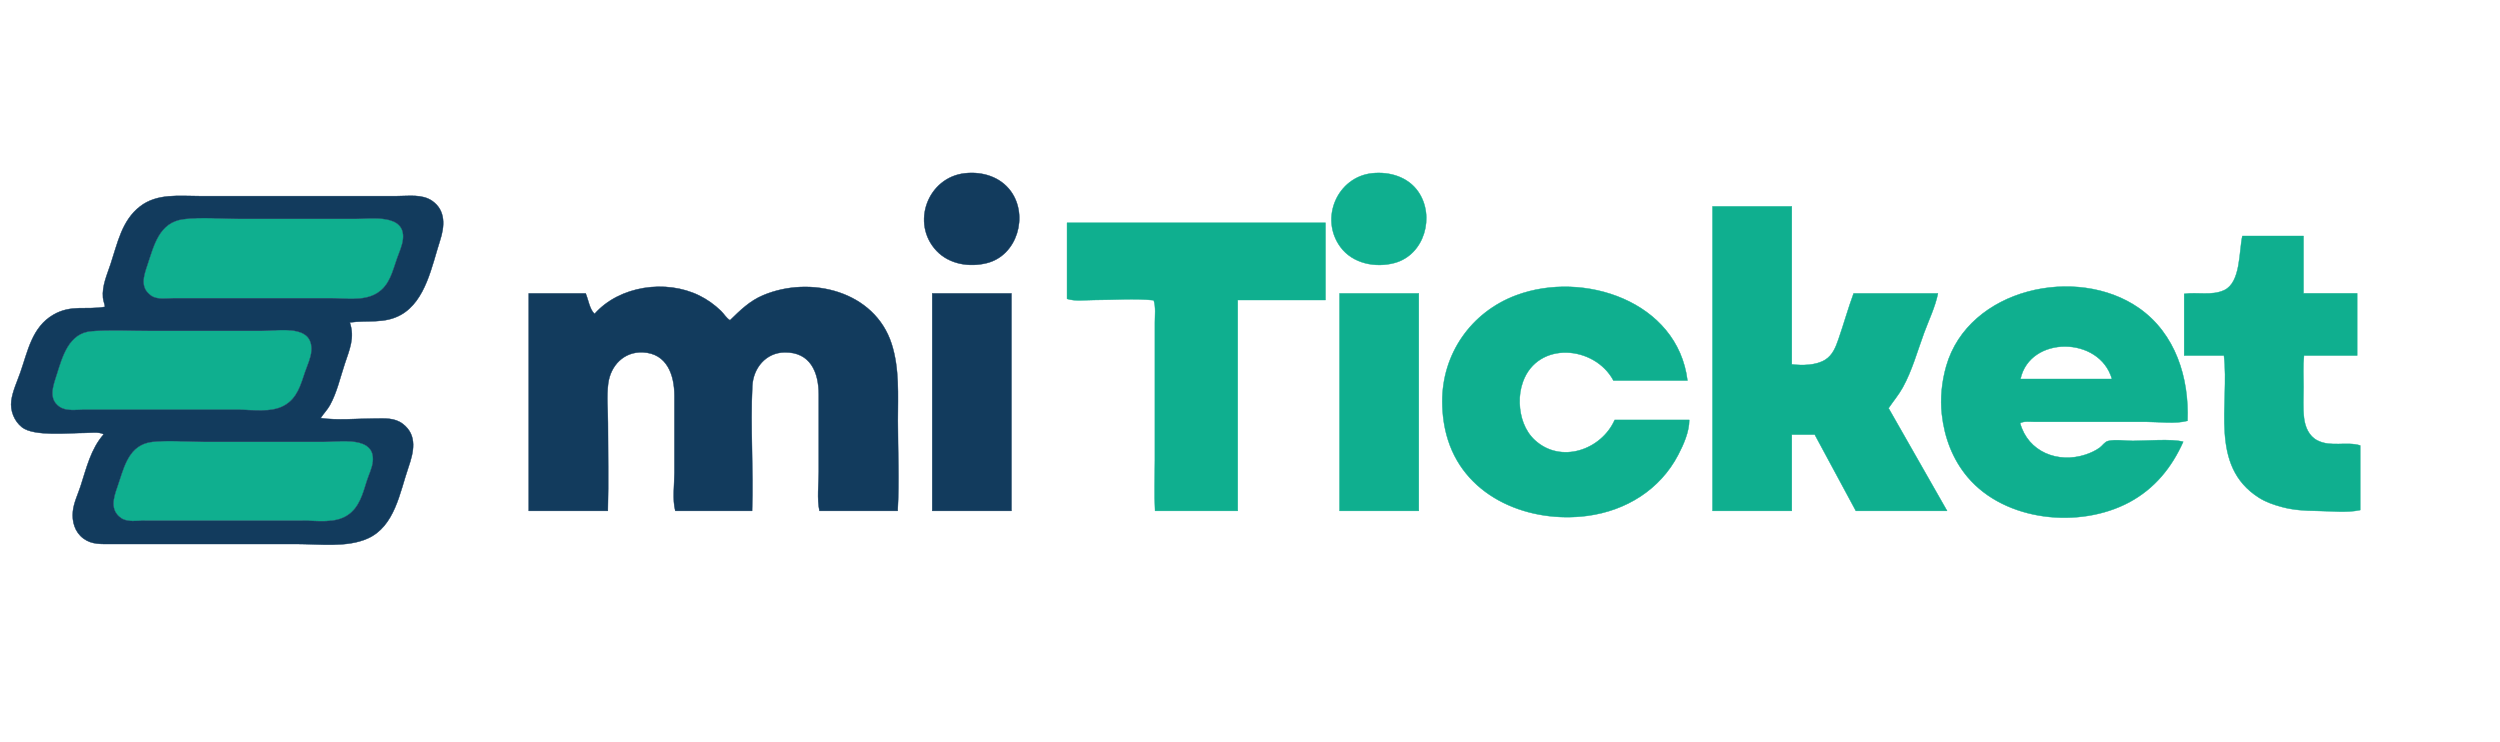
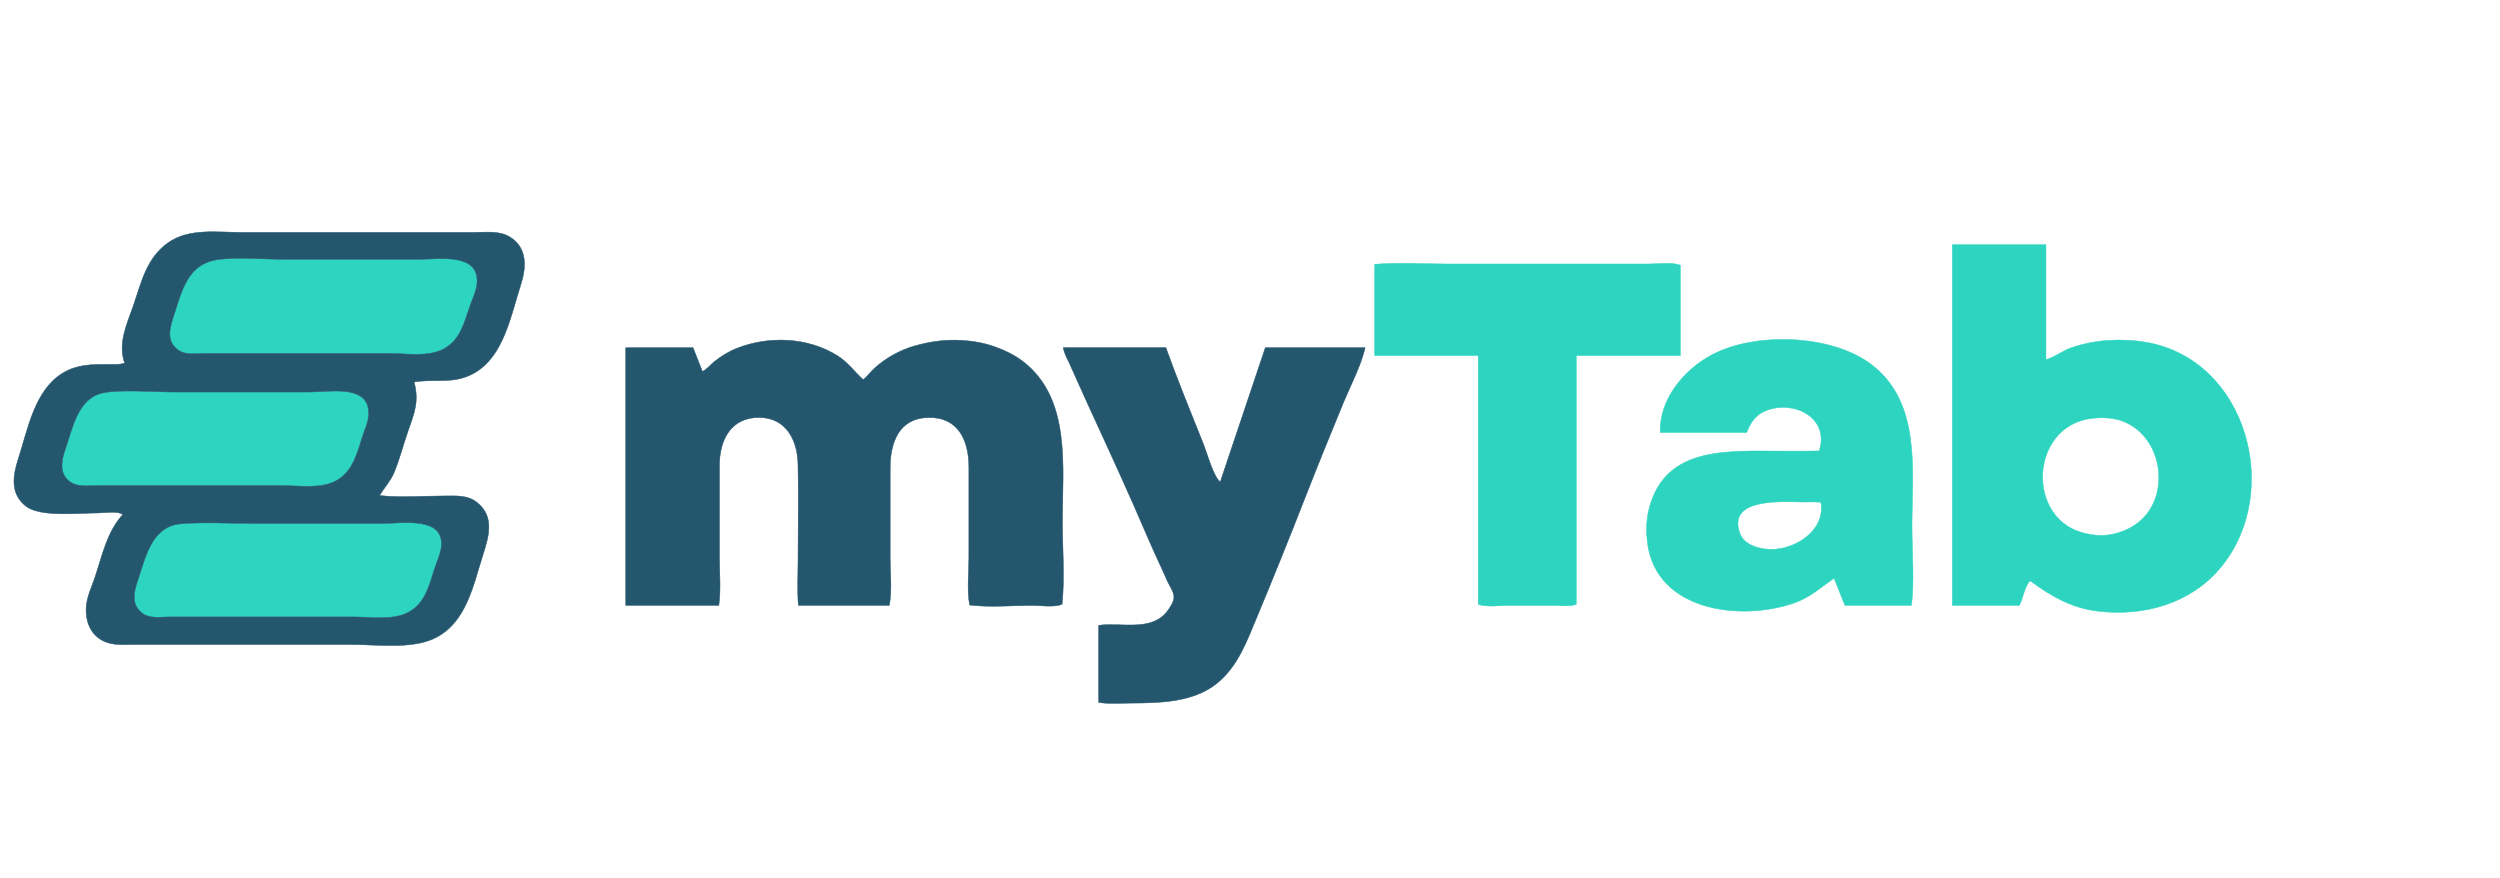
- <svg xmlns="http://www.w3.org/2000/svg" viewBox="0 0 1575 467" width="1575" height="467">
-   <path d="M864.69 109.14C875.53 108.07 886.99 111.43 893.44 120.69C904.2 136.13 897.53 160.58 878.51 165.67C866.49 168.88 852.12 166.05 844.45 155.59C831.2 137.55 842.55 111.32 864.69 109.14ZM1128.83 130.05C1128.83 163.21 1128.83 196.38 1128.83 229.54C1135.33 230.37 1144.23 230.24 1149.96 226.61C1154.59 223.66 1156.5 218.71 1158.22 213.76C1161.55 204.18 1164.27 194.36 1167.78 184.84C1185.49 184.84 1203.19 184.84 1220.9 184.84C1219.25 193.22 1215.13 201.7 1212.17 209.74C1207.95 221.2 1204.67 233.36 1198.74 244.11C1196.15 248.8 1192.76 252.75 1189.8 257.15C1202.09 278.71 1214.38 300.28 1226.67 321.84C1207.5 321.84 1188.34 321.84 1169.18 321.84C1160.54 305.82 1151.91 289.8 1143.28 273.79C1138.46 273.79 1133.65 273.79 1128.83 273.79C1128.83 289.81 1128.83 305.83 1128.83 321.85C1112.18 321.85 1095.54 321.85 1078.89 321.85C1078.89 257.92 1078.89 193.98 1078.89 130.05C1095.54 130.05 1112.18 130.05 1128.83 130.05ZM115.54 138.06C126.83 136.56 139.99 137.86 151.47 137.86C175.48 137.86 199.48 137.86 223.49 137.86C233.37 137.86 255.67 134.3 253.92 150.69C253.49 154.79 251.51 159 250.15 162.87C247.24 171.1 245.52 179.8 237.53 184.73C229.04 189.96 217.4 187.89 207.83 187.89C186.7 187.89 165.56 187.89 144.43 187.89C132.95 187.89 121.46 187.89 109.98 187.89C105.37 187.89 99.14 189.08 95.18 186.27C87.98 181.17 90.5 173.87 92.84 166.91C97 154.53 100.18 140.08 115.54 138.06ZM835.07 140.37C835.07 156.57 835.07 172.78 835.07 188.99C816.63 188.99 798.2 188.99 779.77 188.99C779.77 233.27 779.77 277.55 779.77 321.84C762.41 321.84 745.06 321.84 727.7 321.84C727.09 311.29 727.58 300.59 727.58 290.03C727.58 269.68 727.58 249.32 727.58 228.97C727.58 220.36 727.58 211.75 727.58 203.14C727.58 198.57 728.24 193.44 726.83 189.15C714.55 187.91 701.62 188.99 689.26 188.99C683.86 188.99 677.31 189.95 672.24 188.26C672.24 172.3 672.24 156.33 672.24 140.37C726.52 140.37 780.79 140.37 835.07 140.37ZM1451.22 148.7C1451.22 160.74 1451.22 172.78 1451.22 184.81C1462.49 184.81 1473.75 184.81 1485.01 184.81C1485.01 197.86 1485.01 210.92 1485.01 223.97C1473.85 223.97 1462.68 223.97 1451.51 223.97C1450.83 230.51 1451.23 237.26 1451.23 243.84C1451.23 250.3 1450.78 256.95 1451.55 263.38C1452.22 268.97 1454.63 274.75 1459.92 277.46C1468.47 281.85 1478.27 277.99 1486.94 280.63C1486.94 294.2 1486.94 307.77 1486.94 321.34C1478.47 323.2 1468.25 321.95 1459.54 321.85C1452.04 321.77 1444.9 321.36 1437.64 319.41C1432.51 318.03 1427.62 316.39 1423.1 313.52C1391.52 293.47 1404.71 254.75 1401.08 223.97C1392.73 223.97 1384.38 223.97 1376.04 223.97C1376.04 211.02 1376.04 198.08 1376.04 185.13C1384.2 183.91 1393.51 186.46 1401.28 182.8C1411.74 177.87 1410.5 158.5 1412.69 148.7C1425.53 148.7 1438.38 148.7 1451.22 148.7ZM1063.1 239.72C1047.56 239.72 1032.01 239.72 1016.47 239.72C1004.62 217.67 968.85 214.61 959.47 240.48C957.9 244.81 957.23 249.42 957.39 254.02C957.69 262.59 960.5 271.33 966.97 277.29C983.38 292.4 1008.91 283.4 1017.25 264.57C1032.91 264.57 1048.56 264.57 1064.22 264.57C1064.24 271.99 1060.65 280.09 1057.26 286.57C1045.78 308.56 1024.32 321.75 1000.03 324.97C964.02 329.75 924.04 314.16 912.27 277.27C909.78 269.48 908.69 261.42 908.63 253.24C908.43 222.93 926.83 196.62 955.17 186.04C997.63 170.18 1056.9 189.78 1063.1 239.72ZM1378.13 265.11C1370.33 267.2 1360.43 265.74 1352.29 265.74C1335.07 265.74 1317.85 265.74 1300.63 265.74C1294.37 265.74 1288.1 265.74 1281.84 265.74C1278.8 265.74 1275.34 265.16 1272.68 266.54C1277.65 284.74 1296.51 292.13 1313.86 286.43C1316.99 285.39 1320.09 284 1322.78 282.06C1324.48 280.83 1325.99 278.35 1328.05 277.84C1332.71 276.7 1338.88 277.75 1343.68 277.75C1352.12 277.75 1367.92 276.32 1375.43 278.29C1368.23 294.53 1357.32 307.93 1341.48 316.41C1310.26 333.15 1263.21 328.6 1239.59 300.57C1230.11 289.32 1224.99 275.57 1223.38 261.06C1222.26 250.94 1223.33 240.45 1226.12 230.68C1240.15 181.72 1308.4 166.7 1347.58 194.11C1370.58 210.21 1379.21 238.02 1378.13 265.11ZM893.84 184.84C893.84 230.51 893.84 276.18 893.84 321.85C877.2 321.85 860.56 321.85 843.92 321.85C843.92 276.18 843.92 230.51 843.92 184.84C860.56 184.84 877.2 184.84 893.84 184.84ZM57.78 208.6C69.85 207.68 82.22 208.4 94.33 208.4C117.81 208.4 141.3 208.4 164.78 208.4C175.82 208.4 197.43 203.97 196.21 221.1C195.9 225.55 193.7 230 192.28 234.19C189.46 242.49 187.36 250.83 179.16 255.48C170.86 260.19 159.08 258.16 149.91 258.16C128.51 258.16 107.11 258.16 85.72 258.16C74.76 258.16 63.8 258.16 52.84 258.16C48.01 258.16 41.79 259.21 37.57 256.36C30.24 251.4 33.42 243.17 35.58 236.38C39.26 224.8 43.15 209.71 57.78 208.6ZM1330.53 238.75C1322.73 211.64 1278.84 211.34 1272.91 238.75C1292.12 238.75 1311.33 238.75 1330.53 238.75ZM92.92 278.92C100.88 276.88 119.7 278.33 128.77 278.33C153.82 278.33 178.87 278.33 203.92 278.33C214 278.33 236.64 274.32 234.93 290.81C234.51 294.87 232.45 298.89 231.21 302.75C228.63 310.83 226.63 319.38 219.21 324.48C211.17 330 199.83 328.04 190.61 328.04C168.96 328.04 147.3 328.04 125.64 328.04C114.16 328.04 102.68 328.04 91.2 328.04C86.61 328.04 80.32 329.18 76.35 326.45C69.1 321.45 71.44 313.73 73.91 306.75C77.62 296.24 80.16 282.2 92.92 278.92Z" fill="#0faf8f" fill-rule="evenodd" stroke="#0faf8f" stroke-width="0.25" stroke-linejoin="round" />
-   <path d="M608.01 109.16C618.91 107.99 630.21 111.38 636.84 120.5C648 135.86 640.93 160.86 621.82 165.71C610.78 168.51 598.02 166.54 589.97 157.97C573.69 140.64 584.46 111.67 608.01 109.16ZM220.37 203.14C223.59 212.71 220.24 220.12 217.19 229.25C214.33 237.82 212.26 247.31 207.86 255.25C206.21 258.24 203.81 260.58 202 263.41C212.96 264.94 224.93 263.68 236.02 263.68C242.37 263.68 248.52 263.01 253.84 267.1C263.19 274.29 260.56 284.97 257.28 294.5C251.85 310.28 248.74 331.61 231.63 339.25C218.47 345.14 200.93 342.71 186.7 342.71C156.69 342.71 126.68 342.71 96.68 342.71C87.8 342.71 78.93 342.71 70.06 342.71C63.82 342.71 57.83 343.18 52.55 339.24C47.11 335.2 45.25 328.62 45.92 322.12C46.46 316.77 49.07 311.45 50.74 306.36C54.51 294.82 57.18 282.87 65.35 273.59C62.21 271.89 57.31 272.72 53.62 272.72C43.71 272.72 21.39 275.15 13.84 269.16C8.9 265.24 6.33 258.69 7.14 252.46C7.9 246.53 10.84 240.31 12.81 234.69C17.55 221.18 20.12 206.16 33.55 198.32C44.82 191.74 54.37 195.44 66.15 193.3C65.89 191.33 65.05 189.53 64.87 187.48C64.23 180.07 67.4 173.23 69.69 166.33C74.06 153.21 76.71 138.97 88.21 130.06C99.01 121.7 112.82 123.55 125.64 123.55C150.95 123.55 176.26 123.55 201.57 123.55C217.75 123.55 233.93 123.55 250.11 123.55C257.4 123.55 265.94 122.17 272.26 126.55C280.99 132.61 280.1 142.67 277.22 151.54C272.11 167.29 268.26 189.46 252.68 198.28C242.25 204.18 231.57 201.56 220.37 203.14ZM115.54 138.06C100.18 140.08 97 154.53 92.84 166.91C90.5 173.87 87.98 181.17 95.18 186.27C99.14 189.08 105.37 187.89 109.98 187.89C121.46 187.89 132.95 187.89 144.43 187.89C165.56 187.89 186.7 187.89 207.83 187.89C217.4 187.89 229.04 189.96 237.53 184.73C245.52 179.8 247.24 171.1 250.15 162.87C251.51 159 253.49 154.79 253.92 150.69C255.67 134.3 233.37 137.86 223.49 137.86C199.48 137.86 175.48 137.86 151.47 137.86C139.99 137.86 126.83 136.56 115.54 138.06ZM459.9 201.76C466.33 195.5 472.25 189.6 480.75 186.02C510.62 173.42 551.06 183.37 561.74 216.68C566.73 232.26 565.64 248.84 565.64 264.98C565.64 283.85 566.6 303.01 565.52 321.84C549.1 321.84 532.68 321.84 516.26 321.84C514.63 314.11 515.82 305.01 515.82 297.07C515.82 280.9 515.86 264.72 515.82 248.54C515.78 234.45 510.49 221.77 494.34 221.99C482.49 222.14 474.53 231.88 473.96 243.21C472.65 269.36 474.76 295.68 473.82 321.85C457.7 321.85 441.58 321.85 425.45 321.85C423.53 314.61 424.9 305.4 424.9 297.86C424.9 281.68 424.9 265.5 424.9 249.32C424.89 236.25 420.25 222.72 405.1 221.98C393.08 221.39 384.63 230.31 383.15 241.71C382.11 249.75 383 258.44 383 266.54C383 284.96 383.44 303.43 382.93 321.84C366.32 321.84 349.71 321.84 333.1 321.84C333.1 276.17 333.1 230.51 333.1 184.84C345.05 184.84 357.01 184.84 368.96 184.84C370.66 188.75 371.43 194.85 374.57 197.75C390.26 180 419.56 175.91 440.47 186.16C445.58 188.67 450.13 191.93 454.23 195.89C456.2 197.8 457.59 200.41 459.9 201.76ZM587.31 184.84C603.95 184.84 620.58 184.84 637.22 184.84C637.22 230.51 637.22 276.18 637.22 321.85C620.58 321.85 603.95 321.85 587.31 321.85C587.31 276.18 587.31 230.51 587.31 184.84ZM57.78 208.6C43.15 209.71 39.26 224.8 35.58 236.38C33.42 243.17 30.24 251.4 37.57 256.36C41.79 259.21 48.01 258.16 52.84 258.16C63.8 258.16 74.76 258.16 85.72 258.16C107.11 258.16 128.51 258.16 149.91 258.16C159.08 258.16 170.86 260.19 179.16 255.48C187.36 250.83 189.46 242.49 192.28 234.19C193.7 230 195.9 225.55 196.21 221.1C197.43 203.97 175.82 208.4 164.78 208.4C141.3 208.4 117.81 208.4 94.33 208.4C82.22 208.4 69.85 207.68 57.78 208.6ZM92.92 278.92C80.16 282.2 77.62 296.24 73.91 306.75C71.44 313.73 69.1 321.45 76.35 326.45C80.32 329.18 86.61 328.04 91.2 328.04C102.68 328.04 114.16 328.04 125.64 328.04C147.3 328.04 168.96 328.04 190.61 328.04C199.83 328.04 211.17 330 219.21 324.48C226.63 319.38 228.63 310.83 231.21 302.75C232.45 298.89 234.51 294.87 234.93 290.81C236.64 274.32 214 278.33 203.92 278.33C178.87 278.33 153.82 278.33 128.77 278.33C119.7 278.33 100.88 276.88 92.92 278.92Z" fill="#123b5d" fill-rule="evenodd" stroke="#123b5d" stroke-width="0.25" stroke-linejoin="round" />
+ <svg xmlns="http://www.w3.org/2000/svg" viewBox="0 0 1331 467" width="1331" height="467">
+   <path d="M1089.26 130.26C1089.26 150.65 1089.26 171.04 1089.26 191.43C1093.9 190.22 1097.98 186.83 1102.58 185.22C1115.21 180.78 1129.58 179.96 1142.73 182.25C1196.17 191.57 1215.37 261.78 1182.56 301.81C1166.51 321.39 1141.32 328.35 1116.85 325.39C1102.84 323.69 1091.91 317.4 1080.83 309.17C1077.74 312.51 1077.21 318.24 1075.09 322.31C1063.21 322.31 1051.32 322.31 1039.43 322.31C1039.43 258.3 1039.43 194.28 1039.43 130.26C1056.04 130.26 1072.65 130.26 1089.26 130.26ZM114.3 138.49C123.47 136.62 140.78 138.06 150.81 138.06C175.04 138.06 199.28 138.06 223.51 138.06C233.77 138.06 255.16 134.42 253.96 150.81C253.66 154.81 251.55 159.04 250.24 162.8C247.1 171.82 245.13 181.13 235.92 185.92C227.69 190.21 215.97 188.14 206.96 188.14C185.84 188.14 164.73 188.14 143.61 188.14C132.33 188.14 121.05 188.14 109.78 188.14C105.22 188.14 99.18 189.25 95.21 186.59C87.94 181.69 90.52 174.1 92.76 167.3C96.78 155.08 99.77 141.46 114.3 138.49ZM894.61 141.17C894.61 157.2 894.61 173.24 894.61 189.28C876.14 189.28 857.67 189.28 839.2 189.28C839.2 233.46 839.2 277.63 839.2 321.81C835.39 322.98 830.75 322.34 826.75 322.34C818.83 322.34 810.91 322.34 802.99 322.34C798.02 322.34 791.71 323.34 787.01 321.78C787.01 277.61 787.01 233.45 787.01 189.28C768.63 189.28 750.25 189.28 731.87 189.28C731.87 173.1 731.87 156.91 731.87 140.73C744.6 139.61 757.81 140.55 770.6 140.55C795.07 140.55 819.55 140.55 844.02 140.55C855.3 140.55 866.58 140.55 877.86 140.55C883.05 140.55 889.72 139.46 894.61 141.17ZM1017.61 322.32C1005.82 322.32 994.03 322.32 982.23 322.32C980.31 317.48 978.39 312.64 976.47 307.81C969.54 312.62 963.69 318.03 955.5 320.93C927.14 330.95 881.67 325.62 877.08 288.87C876.39 283.3 876.44 277.36 877.72 271.9C884.72 242.15 910.56 240.1 936.16 240.1C946.96 240.1 957.77 240.31 968.57 240.07C974.15 222.47 955.48 213.01 940.74 218.42C934.85 220.58 932.1 224.72 929.91 230.28C914.59 230.28 899.28 230.28 883.96 230.28C883.22 212.63 896.6 196.8 911.35 188.95C934.35 176.71 974.6 177.97 995.83 193.7C1023.12 213.93 1017.96 250.46 1017.94 280.38C1017.94 293.01 1019.34 310.26 1017.61 322.32ZM55.29 209.09C64.78 207.3 81.54 208.7 91.78 208.7C116.26 208.7 140.73 208.7 165.21 208.7C176.15 208.7 197.28 204.33 196.22 221.21C195.99 224.87 194.35 228.22 193.22 231.66C190.27 240.71 188.15 250.76 179.17 255.82C170.85 260.49 159.27 258.51 150.09 258.51C128.73 258.51 107.38 258.51 86.02 258.51C74.74 258.51 63.47 258.51 52.19 258.51C47.4 258.51 41.58 259.48 37.44 256.61C31.22 252.31 32.71 245.01 34.85 238.91C38.71 227.93 41.38 211.72 55.29 209.09ZM1114.06 222.71C1080.21 226.36 1078.13 277.72 1111.1 284.19C1114.69 284.9 1118.2 285.35 1121.86 284.89C1129.95 283.86 1137.77 280.22 1142.9 273.72C1155.3 257.99 1149.23 231.4 1130.16 224.26C1125.1 222.37 1119.38 222.14 1114.06 222.71ZM969.43 267.42C966.29 267.14 963.08 267.27 959.92 267.27C950.03 267.27 919.71 264.53 926.14 283.57C928.31 290 935.89 292.15 941.92 292.45C955.18 293.1 972.12 282.69 969.43 267.42ZM96.24 278.89C108.53 277.86 121.2 278.68 133.53 278.68C157.05 278.68 180.56 278.68 204.08 278.68C214 278.68 236.75 274.73 234.94 291.18C234.5 295.16 232.51 299.09 231.31 302.89C228.57 311.59 226.27 321.22 217.57 325.91C209.16 330.44 197.5 328.44 188.24 328.44C167.12 328.44 146.01 328.44 124.89 328.44C113.38 328.44 101.86 328.44 90.34 328.44C85.85 328.44 79.91 329.49 76.08 326.71C69.1 321.65 71.56 314.36 73.83 307.51C77.73 295.73 81.19 280.15 96.24 278.89Z" fill="#2dd4bf" fill-rule="evenodd" stroke="#2dd4bf" stroke-width="0.25" stroke-linejoin="round" />
+   <path d="M220.48 203.36C223.22 213.8 220.59 220.02 217.14 229.8C214.59 237.08 212.73 244.72 209.71 251.82C207.78 256.36 204.47 259.66 202.11 263.82C213.32 265.05 225.18 264.04 236.47 264.04C242.68 264.04 248.84 263.41 254 267.53C263.3 274.97 260.34 285.34 257.25 294.97C251.96 311.47 248.31 332.02 230.92 340.01C218.65 345.65 200.88 343.16 187.52 343.16C157.77 343.16 128.01 343.16 98.26 343.16C89.14 343.16 80.02 343.16 70.91 343.16C65.06 343.16 59.33 343.77 54.07 340.75C47.86 337.18 45.51 330.36 45.85 323.57C46.13 317.84 48.99 312.16 50.77 306.75C54.54 295.27 57.06 283.02 65.42 273.9C62.46 271.87 55.86 273.1 52.19 273.1C42.26 273.1 21.5 275.5 13.79 269.49C5.25 262.84 6.86 253.13 9.77 244.16C14.9 228.37 18.39 207.4 33.85 198.37C41.25 194.03 48.91 193.99 57.23 193.99C60.35 193.99 63.49 194.32 66.37 193.28C62.63 182.8 67.5 172.8 70.96 162.83C75.37 150.17 77.82 137.63 89.38 129.33C100.5 121.34 115.62 123.72 128.49 123.72C156.57 123.72 184.64 123.72 212.72 123.72C225.91 123.72 239.11 123.72 252.31 123.72C258.68 123.72 265.88 122.7 271.54 126.21C280.94 132.05 280.2 142.51 277.26 151.62C272.06 167.68 268.29 189.81 252.32 198.71C241.44 204.78 231.82 201.5 220.48 203.36ZM114.3 138.49C99.77 141.46 96.78 155.08 92.76 167.3C90.52 174.1 87.94 181.69 95.21 186.59C99.18 189.25 105.22 188.14 109.78 188.14C121.05 188.14 132.33 188.14 143.61 188.14C164.73 188.14 185.84 188.14 206.96 188.14C215.97 188.14 227.69 190.21 235.92 185.92C245.13 181.13 247.1 171.82 250.24 162.8C251.55 159.04 253.66 154.81 253.96 150.81C255.16 134.42 233.77 138.06 223.51 138.06C199.28 138.06 175.04 138.06 150.81 138.06C140.78 138.06 123.47 136.62 114.3 138.49ZM459.62 202.17C461.81 200.34 463.46 197.95 465.6 196.03C471.62 190.58 479.16 186.37 486.96 184.16C494.99 181.89 503.08 180.73 511.45 181.17C517.99 181.51 524.16 182.6 530.29 184.85C535.33 186.69 540.14 189.04 544.43 192.3C570.47 212.07 565.63 248.81 565.63 277.5C565.63 291.85 566.95 307.58 565.44 321.75C560.96 323.45 554.43 322.34 549.6 322.34C538.68 322.34 527.06 323.45 516.24 322.13C514.72 314.18 515.83 305.06 515.83 296.94C515.83 280.86 515.86 264.78 515.83 248.71C515.79 234.59 510.29 221.95 494.18 222.31C478.3 222.66 473.91 236.02 473.93 249.43C473.95 265.26 473.93 281.1 473.93 296.94C473.93 305.14 475.02 314.29 473.47 322.32C457.34 322.32 441.21 322.32 425.07 322.32C424.4 314.66 424.87 306.79 424.87 299.1C424.87 281.83 425.21 264.53 424.86 247.27C424.62 234.81 418.89 222.75 404.91 222.3C389.23 221.8 383 234.16 383.03 247.99C383.06 264.06 383.03 280.14 383.03 296.22C383.03 304.77 383.87 313.87 382.7 322.33C366.18 322.33 349.65 322.33 333.13 322.33C333.13 276.58 333.13 230.84 333.13 185.09C345.08 185.09 357.03 185.09 368.98 185.09C370.64 189.32 372.3 193.55 373.96 197.77C376.32 196.75 378.08 194.31 380.16 192.64C383.78 189.74 388.01 187.11 392.34 185.41C409.42 178.69 430.12 179.52 445.85 189.38C451.41 192.86 454.88 197.92 459.62 202.17ZM620.71 185.08C626.9 202.36 633.92 219.42 640.72 236.47C642.59 241.15 646.1 253.95 649.66 256.6C657.66 232.76 665.66 208.92 673.66 185.09C691.37 185.09 709.09 185.09 726.8 185.09C724.49 195.01 719.09 205.04 715.18 214.49C708.08 231.69 701.07 248.97 694.3 266.3C686.18 287.08 677.83 307.82 669.24 328.4C663.88 341.24 659.08 354.79 647.85 363.85C635.34 373.93 617.39 374.3 602.15 374.33C596.52 374.34 590.46 374.92 584.92 373.96C584.92 360.28 584.92 346.61 584.92 332.93C596.66 331.24 613.15 336.54 621.54 325.31C622.95 323.43 625.05 320.24 625.01 317.81C624.96 315.03 622.45 311.56 621.35 309.03C618.1 301.55 614.5 294.2 611.3 286.7C601.26 263.19 590.5 239.89 579.82 216.66C576.4 209.24 573.14 201.75 569.76 194.31C568.4 191.31 566.63 188.3 566.05 185.08C584.27 185.08 602.49 185.08 620.71 185.08ZM55.29 209.09C41.38 211.72 38.71 227.93 34.85 238.91C32.71 245.01 31.22 252.31 37.44 256.61C41.58 259.48 47.4 258.51 52.19 258.51C63.47 258.51 74.74 258.51 86.02 258.51C107.38 258.51 128.73 258.51 150.09 258.51C159.27 258.51 170.85 260.49 179.17 255.82C188.15 250.76 190.27 240.71 193.22 231.66C194.35 228.22 195.99 224.87 196.22 221.21C197.28 204.33 176.15 208.7 165.21 208.7C140.73 208.7 116.26 208.7 91.78 208.7C81.54 208.7 64.78 207.3 55.29 209.09ZM96.24 278.89C81.19 280.15 77.73 295.73 73.83 307.51C71.56 314.36 69.1 321.65 76.08 326.71C79.91 329.49 85.85 328.44 90.34 328.44C101.86 328.44 113.38 328.44 124.89 328.44C146.01 328.44 167.12 328.44 188.24 328.44C197.5 328.44 209.16 330.44 217.57 325.91C226.27 321.22 228.57 311.59 231.31 302.89C232.51 299.09 234.5 295.16 234.94 291.18C236.75 274.73 214 278.68 204.08 278.68C180.56 278.68 157.05 278.68 133.53 278.68C121.2 278.68 108.53 277.86 96.24 278.89Z" fill="#24566d" fill-rule="evenodd" stroke="#24566d" stroke-width="0.25" stroke-linejoin="round" />
</svg>
